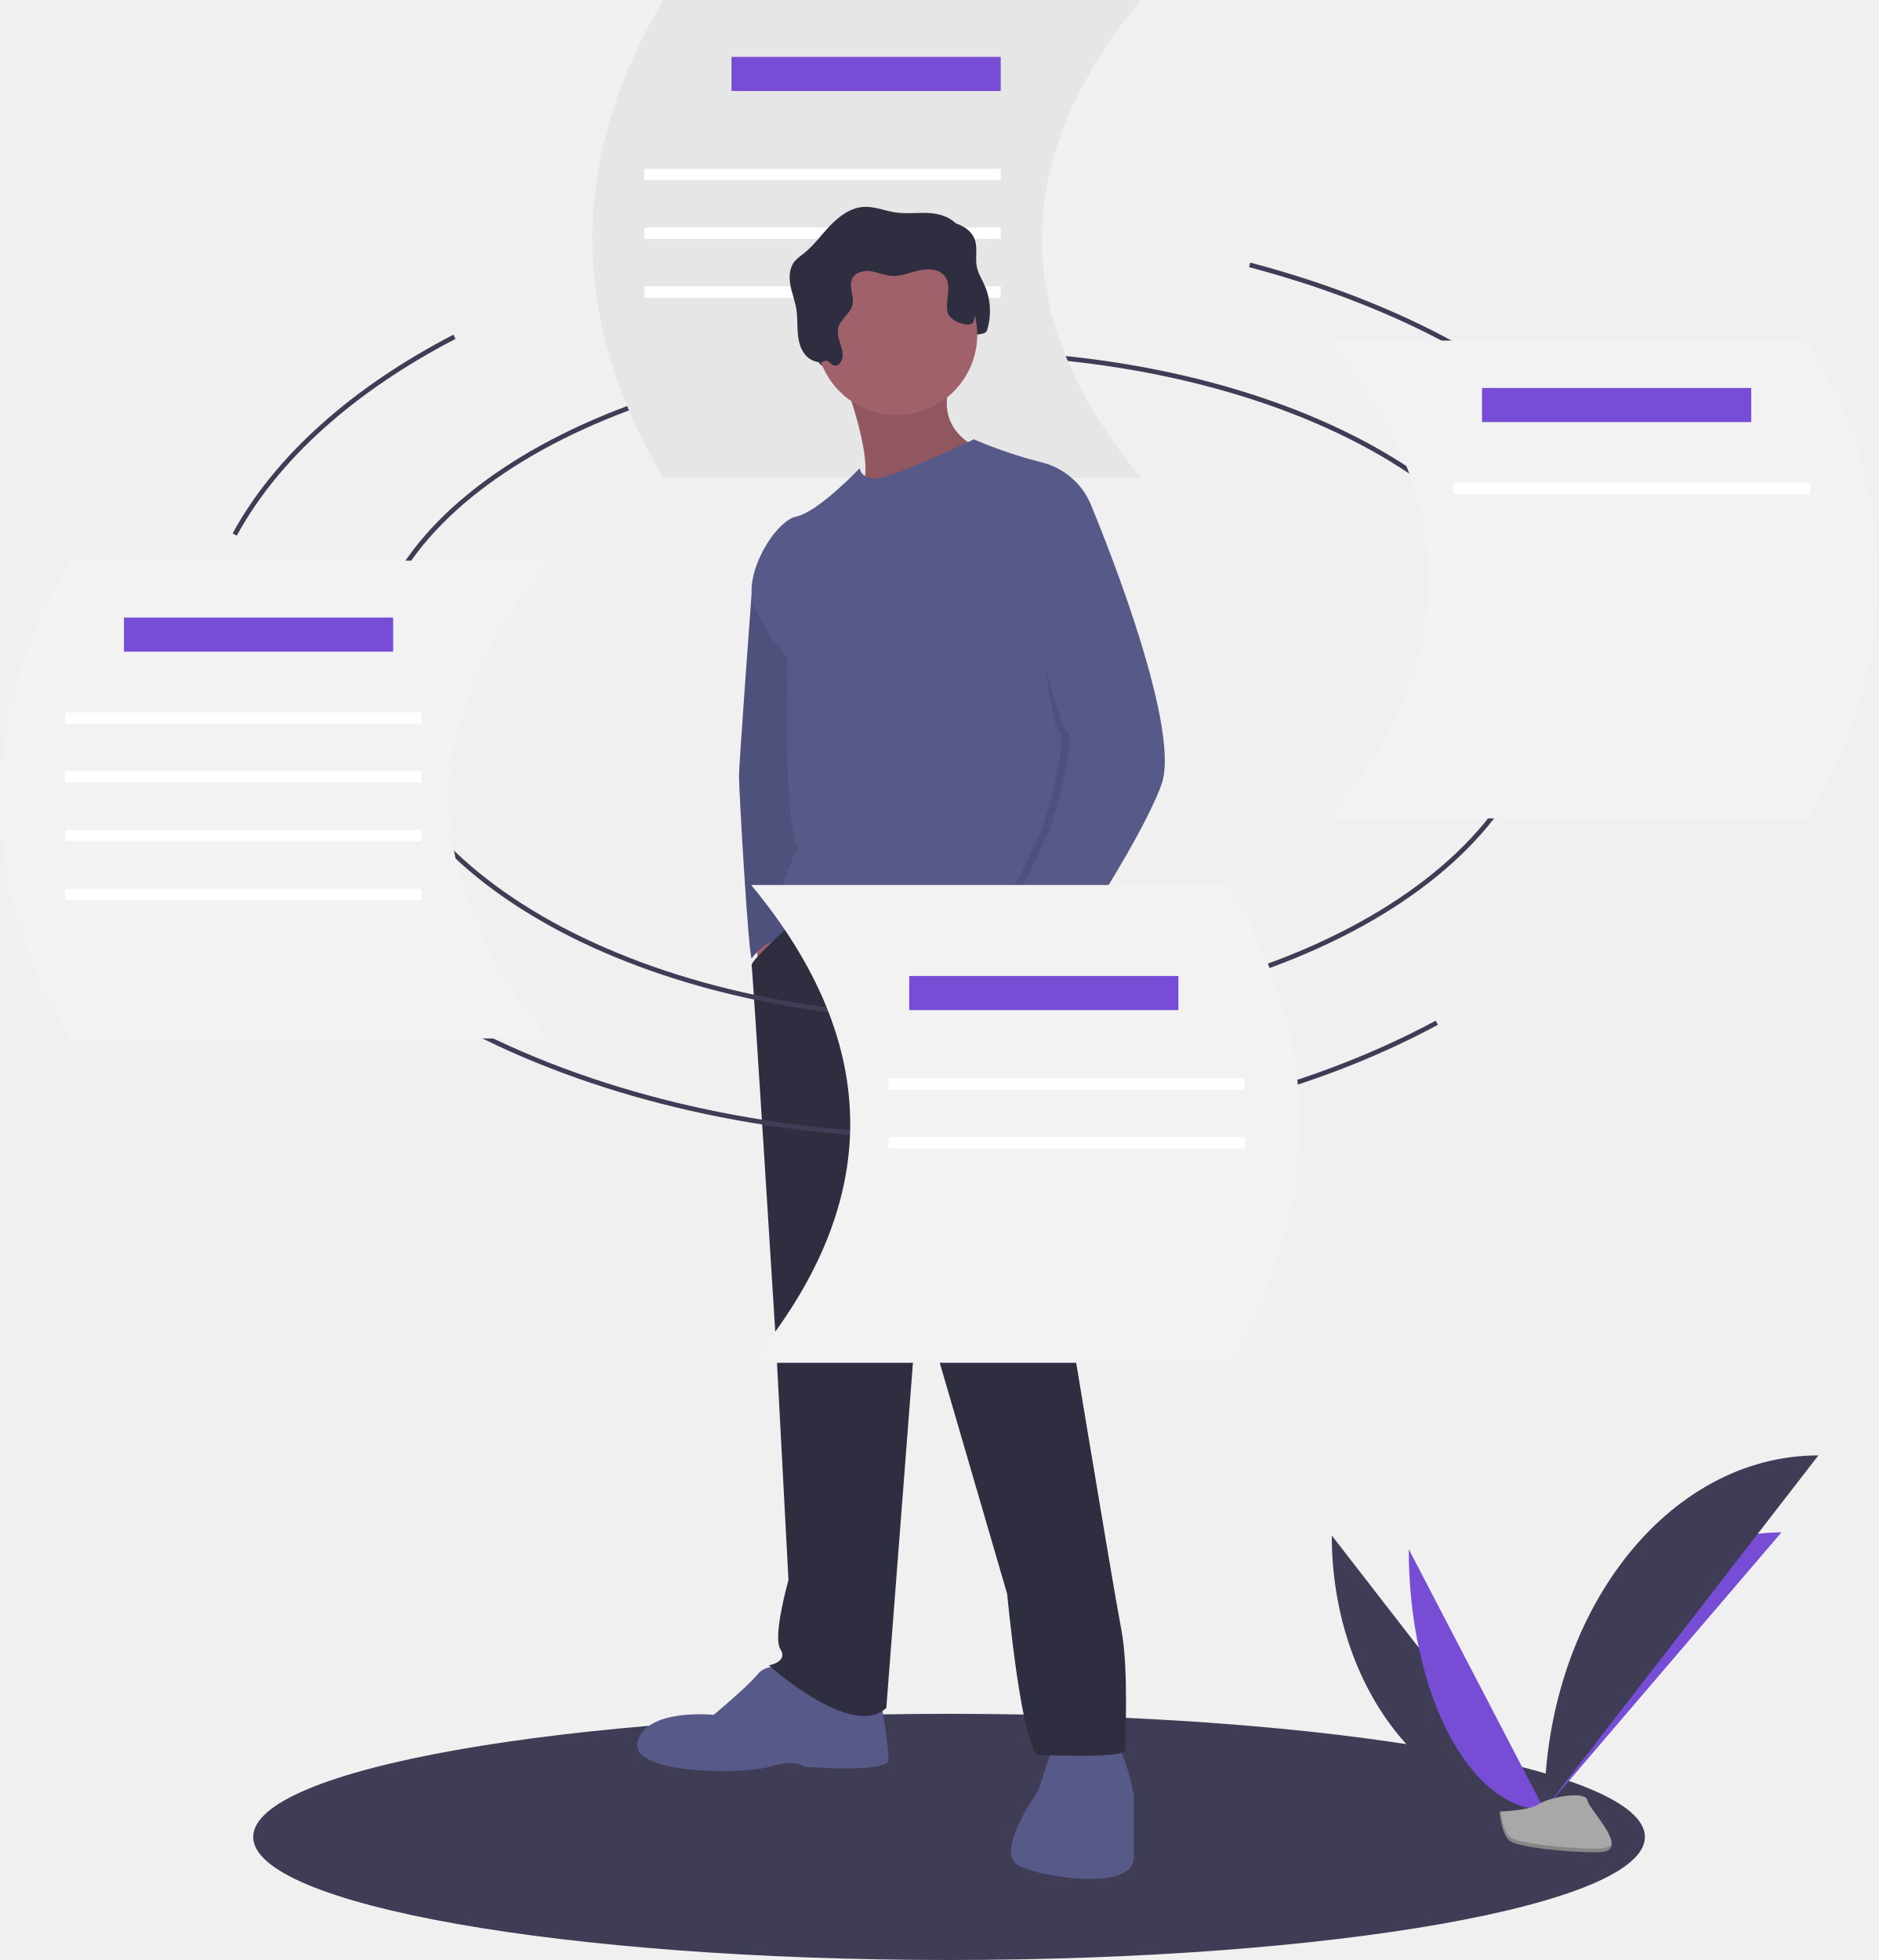
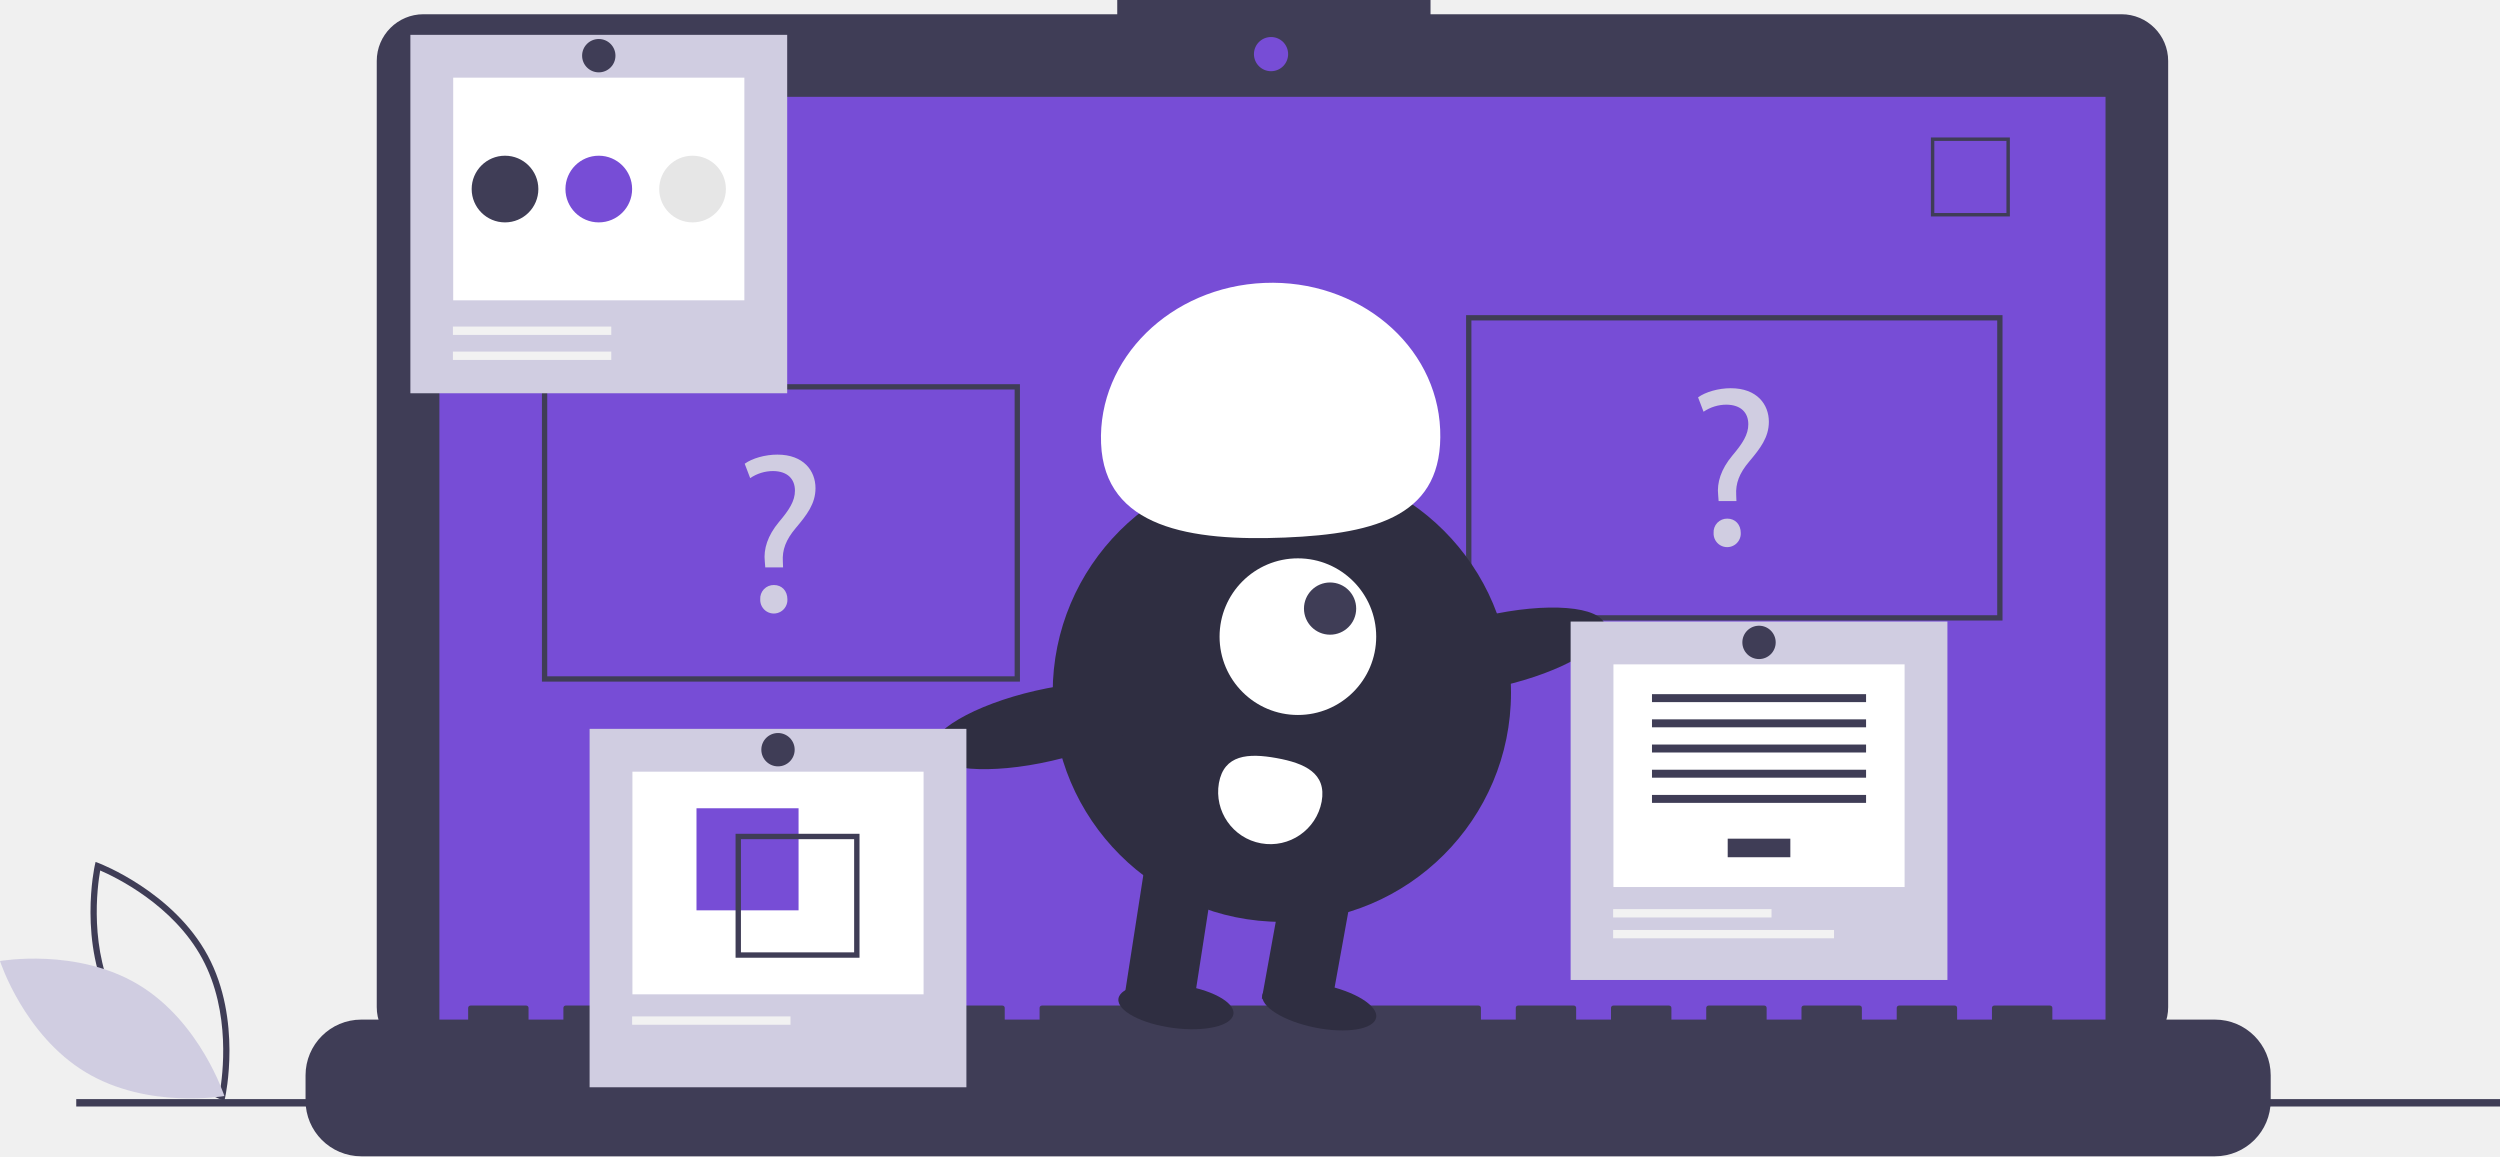
- <svg xmlns="http://www.w3.org/2000/svg" id="fbcb77b8-9057-4a89-9c31-e27c7eb0ed40" data-name="Layer 1" width="793.58" height="828" viewBox="0 0 793.58 828">
-   <ellipse cx="400.981" cy="776" rx="294" ry="52" fill="#3f3d56" />
-   <path d="M359.174,322.205c0-75.756,111.083-137.169,248.11-137.169s248.11,61.412,248.11,137.169" transform="translate(-203.2101 -36)" fill="none" stroke="#3f3d56" stroke-miterlimit="10" stroke-width="2" />
-   <path d="M685.298,237.851H483.447Q423.562,136.925,483.447,36H685.298Q601.565,136.925,685.298,237.851Z" transform="translate(-203.2101 -36)" fill="#e6e6e6" />
-   <rect x="309.072" y="24.03" width="113.741" height="14.418" fill="#774dd6" />
-   <rect x="272.227" y="71.289" width="150.587" height="4.806" fill="#fff" />
-   <rect x="272.227" y="96.119" width="150.587" height="4.806" fill="#fff" />
-   <rect x="272.227" y="120.95" width="150.587" height="4.806" fill="#fff" />
-   <path d="M765.887,684.659c0,64.016,40.16,115.817,89.791,115.817" transform="translate(-203.2101 -36)" fill="#3f3d56" />
-   <path d="M855.678,800.477c0-64.735,44.817-117.118,100.201-117.118" transform="translate(-203.2101 -36)" fill="#774dd6" />
-   <path d="M798.42,690.463c0,60.809,25.61,110.014,57.258,110.014" transform="translate(-203.2101 -36)" fill="#774dd6" />
-   <path d="M855.678,800.477c0-82.717,51.801-149.651,115.817-149.651" transform="translate(-203.2101 -36)" fill="#3f3d56" />
-   <path d="M836.788,801.293s12.734-.392,16.571-3.125,19.588-5.996,20.54-1.613,19.137,21.798,4.76,21.914-33.404-2.239-37.235-4.573S836.788,801.293,836.788,801.293Z" transform="translate(-203.2101 -36)" fill="#a8a8a8" />
-   <path d="M878.916,816.943c-14.376.116-33.404-2.239-37.235-4.573-2.917-1.777-4.079-8.153-4.468-11.094-.269.012-.425.017-.425.017s.807,10.27,4.637,12.603,22.858,4.689,37.235,4.572c4.15-.033,5.583-1.51,5.505-3.697C883.587,816.093,882.005,816.918,878.916,816.943Z" transform="translate(-203.2101 -36)" opacity="0.2" />
-   <path d="M561.04,193.682c1.169.536,2.575-.263,3.264-1.349,2.624-4.134-2.207-9.466-1.161-14.249.838-3.833,5.193-6.107,6.084-9.928.865-3.712-1.801-7.897.001-11.256,1.412-2.632,4.938-3.324,7.889-2.863s5.751,1.758,8.732,1.94c3.972.242,7.759-1.506,11.643-2.373s8.622-.527,10.907,2.731c2.934,4.184-.042,10.009.979,15.016.811,3.976,4.139,7.267,4.211,11.324.025,1.442-3.765.28-3.564,1.708s-1.59.171-.158.001a2.837,2.837,0,0,0,2.155-2.563c.17-1.189,2.405-1.586,2.38-2.787-.06-2.815,5.029-.917,5.868-3.605a27.261,27.261,0,0,0-1.114-19.017c-1.141-2.561-2.696-4.985-3.247-7.734-.748-3.733.429-7.74-.804-11.342-1.662-4.854-7.161-7.328-12.267-7.831s-10.294.397-15.371-.344c-4.548-.664-8.95-2.635-13.538-2.349-5.504.343-10.294,3.889-14.109,7.871s-7.052,8.562-11.385,11.973a22.329,22.329,0,0,0-3.651,3.143c-2.207,2.689-2.431,6.521-1.817,9.945s1.95,6.691,2.514,10.124c.53,3.226.367,6.522.595,9.784s.905,6.622,2.87,9.236a8.716,8.716,0,0,0,6.783,3.543c.918.021,1.694-.804,2.621-.589C559.508,192.11,560.011,193.21,561.04,193.682Z" transform="translate(-203.2101 -36)" fill="#2f2e41" />
-   <polygon points="318.546 394.707 321.95 415.619 328.759 406.378 324.868 392.275 318.546 394.707" fill="#a0616a" />
-   <path d="M526.133,272.651,520.773,286.777s-5.339,71.953-5.339,77.303,3.891,73.922,5.35,76.84c0,0,6.322-9.24,14.59-7.781s4.863-24.316,4.863-24.316l7.781-63.709-1.459-32.098Z" transform="translate(-203.2101 -36)" fill="#575a89" />
-   <path d="M526.133,272.651,520.773,286.777s-5.339,71.953-5.339,77.303,3.891,73.922,5.35,76.84c0,0,6.322-9.24,14.59-7.781s4.863-24.316,4.863-24.316l7.781-63.709-1.459-32.098Z" transform="translate(-203.2101 -36)" opacity="0.1" />
-   <path d="M559.203,194.838s16.049,40.851,6.809,48.633,51.551-13.131,51.551-13.131l-1.459-5.35s-19.939-7.781-10.213-30.152S559.203,194.838,559.203,194.838Z" transform="translate(-203.2101 -36)" fill="#a0616a" />
-   <path d="M559.203,194.838s16.049,40.851,6.809,48.633,51.551-13.131,51.551-13.131l-1.459-5.35s-19.939-7.781-10.213-30.152S559.203,194.838,559.203,194.838Z" transform="translate(-203.2101 -36)" opacity="0.1" />
-   <path d="M533.914,740.496s-6.809-1.945-10.699,2.918-18.48,17.021-18.48,17.021-28.207-2.918-32.098,11.185,44.256,14.103,55.928,10.699,14.103,0,14.103,0,35.988,2.918,35.988-2.918-3.404-25.775-3.404-25.775Z" transform="translate(-203.2101 -36)" fill="#575a89" />
-   <path d="M648.201,773.08l-6.322,19.453S622.912,818.795,633.611,824.145s48.633,10.699,48.633-3.404V793.992s-3.891-18.967-7.781-20.912S648.201,773.08,648.201,773.08Z" transform="translate(-203.2101 -36)" fill="#575a89" />
-   <path d="M540.802,423.591s-20.504,17.815-20.018,20.247S530.996,602.38,530.996,602.38L536.346,703.536s-6.809,23.83-3.404,29.18-4.863,6.809-4.863,6.809,35.015,31.611,49.605,17.994l13.617-176.536L628.748,709.372s6.322,68.086,13.617,68.086,36.961,1.459,36.474-2.432,1.459-33.557-1.945-51.064-26.262-156.111-26.262-156.111-1.965-118.822,3.151-129.928-2.665-22.778-2.665-22.778l-34.043-13.131-40.851,4.863Z" transform="translate(-203.2101 -36)" fill="#2f2e41" />
-   <circle cx="378.851" cy="141.331" r="34.043" fill="#a0616a" />
-   <path d="M664.736,250.766a30.537,30.537,0,0,0-21.398-19.453,188.628,188.628,0,0,1-28.693-9.727s-34.529,16.535-41.338,16.535-6.809-4.377-6.809-4.377-17.508,18.48-26.748,20.426-22.857,24.803-17.994,37.447A70.568,70.568,0,0,0,535.86,313.502s-1.945,68.086,4.377,80.73c0,0-15.562,29.666-.973,31.611s70.517-4.863,80.244,1.945,27.721-1.459,30.152,7.781,7.781,11.186,7.781,11.186,8.268-13.131,3.404-20.912S664.736,250.766,664.736,250.766Z" transform="translate(-203.2101 -36)" fill="#575a89" />
-   <path d="M628.748,433.625l-7.781,4.863s8.268,28.693,11.672,29.666S644.056,443.619,644.056,443.619Z" transform="translate(-203.2101 -36)" fill="#a0616a" />
-   <path d="M555.204,190.277c1.169.536,2.575-.263,3.264-1.349,2.624-4.134-2.207-9.466-1.161-14.249.838-3.833,5.193-6.107,6.084-9.928.865-3.712-1.801-7.897.001-11.256,1.412-2.632,4.938-3.324,7.889-2.863s5.751,1.758,8.732,1.94c3.972.242,7.759-1.506,11.643-2.373s8.622-.527,10.907,2.731c2.934,4.184-.042,10.009.979,15.015.811,3.976,10.053,6.766,10.892,4.078a27.261,27.261,0,0,0-1.114-19.017c-1.141-2.561-2.696-4.985-3.247-7.734-.748-3.733.429-7.74-.804-11.342-1.662-4.854-7.161-7.328-12.267-7.831s-10.294.397-15.371-.344c-4.548-.664-8.95-2.635-13.538-2.349-5.504.343-10.294,3.889-14.109,7.871s-7.052,8.562-11.385,11.973a22.329,22.329,0,0,0-3.651,3.143c-2.207,2.689-2.431,6.521-1.817,9.945s1.95,6.691,2.514,10.124c.53,3.226.367,6.522.595,9.784s.905,6.622,2.87,9.236a8.716,8.716,0,0,0,6.783,3.543c.918.021,1.694-.804,2.621-.589C553.672,188.706,554.176,189.806,555.204,190.277Z" transform="translate(-203.2101 -36)" fill="#2f2e41" />
-   <path d="M645.526,259.277l15.806-8.511s38.42,91.429,29.18,116.718-44.742,77.326-44.742,77.326-28.207-5.836-25.289-11.672,21.885-43.283,23.344-48.146,11.185-36.474,6.809-39.879S637.745,262.681,637.745,262.681Z" transform="translate(-203.2101 -36)" opacity="0.1" />
-   <path d="M645.283,245.416l19.453,5.35s38.42,91.429,29.18,116.718-44.742,77.326-44.742,77.326-28.207-5.836-25.289-11.672,21.885-43.283,23.344-48.146,11.186-36.474,6.809-39.879-25.289-87.539-25.289-87.539Z" transform="translate(-203.2101 -36)" fill="#575a89" />
-   <path d="M855.394,322.205c0,79.425-111.083,143.812-248.11,143.812s-248.11-64.387-248.11-143.812" transform="translate(-203.2101 -36)" fill="none" stroke="#3f3d56" stroke-miterlimit="10" stroke-width="2" />
-   <path d="M810.264,468.058c-55.459,29.911-127.823,48.011-206.981,48.011-75.897,0-145.547-16.639-200.04-44.374" transform="translate(-203.2101 -36)" fill="none" stroke="#3f3d56" stroke-miterlimit="10" stroke-width="2" />
-   <path d="M731.188,147.906c105.544,27.741,180.712,88.762,187.702,160.63" transform="translate(-203.2101 -36)" fill="none" stroke="#3f3d56" stroke-miterlimit="10" stroke-width="2" />
-   <path d="M302.373,261.823c17.784-32.686,50.271-61.45,92.836-83.549" transform="translate(-203.2101 -36)" fill="none" stroke="#3f3d56" stroke-miterlimit="10" stroke-width="2" />
-   <path d="M520.568,611.707H722.419q59.885-100.925,0-201.851H520.568Q604.301,510.781,520.568,611.707Z" transform="translate(-203.2101 -36)" fill="#f2f2f2" />
-   <rect x="384.146" y="412.304" width="113.741" height="14.418" fill="#774dd6" />
-   <rect x="375.335" y="455.558" width="150.587" height="4.806" fill="#fff" />
-   <rect x="375.335" y="480.388" width="150.587" height="4.806" fill="#fff" />
-   <path d="M435.003,474.7H233.152q-59.885-100.925,0-201.851H435.003Q351.27,373.774,435.003,474.7Z" transform="translate(-203.2101 -36)" fill="#f2f2f2" />
-   <rect x="52.37" y="260.879" width="113.741" height="14.418" fill="#774dd6" />
-   <rect x="27.539" y="300.928" width="150.587" height="4.806" fill="#fff" />
-   <rect x="27.539" y="325.759" width="150.587" height="4.806" fill="#fff" />
-   <rect x="27.539" y="350.59" width="150.587" height="4.806" fill="#fff" />
-   <rect x="27.539" y="375.421" width="150.587" height="4.806" fill="#fff" />
-   <path d="M764.997,381.72H966.848q59.885-100.925,0-201.851H764.997Q848.73,280.795,764.997,381.72Z" transform="translate(-203.2101 -36)" fill="#f2f2f2" />
-   <rect x="626.172" y="163.894" width="113.741" height="14.418" fill="#774dd6" />
-   <rect x="614.157" y="203.944" width="150.587" height="4.806" fill="#fff" />
+ <svg xmlns="http://www.w3.org/2000/svg" id="e18ebc6e-17e0-463f-bef8-5e03a9b69a2f" data-name="Layer 1" width="941.404" height="435.42" viewBox="0 0 941.404 435.42">
+   <path d="M213.791,646.813l-1.267-.475c-.278-.105-27.993-10.723-40.975-34.799-12.983-24.077-6.626-53.067-6.56-53.356l.299-1.32,1.267.475c.278.105,27.992,10.723,40.975,34.799,12.983,24.077,6.626,53.067,6.56,53.356Zm-40.163-36.395c10.976,20.357,32.877,30.791,38.426,33.174,1.055-5.947,4.364-29.997-6.603-50.334-10.965-20.335-32.874-30.786-38.426-33.174C165.97,566.035,162.662,590.082,173.628,610.418Z" transform="translate(-129.2979 -232.2899)" fill="#3f3d56" />
+   <path d="M181.471,603.093c23.331,14.037,32.317,41.918,32.317,41.918s-28.842,5.123-52.173-8.914-32.317-41.918-32.317-41.918S158.14,589.057,181.471,603.093Z" transform="translate(-129.2979 -232.2899)" fill="#d0cde1" />
+   <path d="M928.148,237.652H667.979v-5.362h-117.971v5.362H288.766a17.599,17.599,0,0,0-17.599,17.599V611.503a17.599,17.599,0,0,0,17.599,17.599H928.148A17.599,17.599,0,0,0,945.747,611.503V255.251A17.599,17.599,0,0,0,928.148,237.652Z" transform="translate(-129.2979 -232.2899)" fill="#3f3d56" />
+   <rect x="165.464" y="36.464" width="627.391" height="353.913" fill="#774dd6" />
+   <circle cx="478.623" cy="20.377" r="6.435" fill="#774dd6" />
+   <path d="M886.136,313.797h-29.74V284.057h29.74Zm-28.447-1.293h27.154V285.35H857.689Z" transform="translate(-129.2979 -232.2899)" fill="#3f3d56" />
+   <path d="M963.363,616.232H902.133v-4.412a.875.875,0,0,0-.875-.875H880.266a.875.875,0,0,0-.875.875v4.412H866.271v-4.412a.875.875,0,0,0-.875-.875H844.403a.875.875,0,0,0-.875.875v4.412H830.408v-4.412a.875.875,0,0,0-.875-.875H808.54a.875.875,0,0,0-.875.875v4.412H794.545v-4.412a.875.875,0,0,0-.875-.875H772.677a.875.875,0,0,0-.875.875v4.412H758.682v-4.412a.875.875,0,0,0-.875-.875h-20.993a.875.875,0,0,0-.875.875v4.412H722.819v-4.412a.875.875,0,0,0-.875-.875H700.951a.875.875,0,0,0-.875.875v4.412H686.956v-4.412a.875.875,0,0,0-.875-.875H521.637a.875.875,0,0,0-.875.875v4.412H507.642v-4.412a.875.875,0,0,0-.875-.875H485.774a.875.875,0,0,0-.875.875v4.412H471.779v-4.412a.875.875,0,0,0-.875-.875H449.911a.875.875,0,0,0-.875.875v4.412H435.916v-4.412a.875.875,0,0,0-.875-.875H414.048a.875.875,0,0,0-.875.875v4.412H400.053v-4.412a.875.875,0,0,0-.875-.875H378.185a.875.875,0,0,0-.875.875v4.412H364.19v-4.412a.875.875,0,0,0-.875-.875H342.323a.875.875,0,0,0-.875.875v4.412H328.327v-4.412a.875.875,0,0,0-.875-.875h-20.993a.875.875,0,0,0-.875.875v4.412h-40.236a20.993,20.993,0,0,0-20.993,20.993v9.492a20.993,20.993,0,0,0,20.993,20.993H963.363a20.993,20.993,0,0,0,20.993-20.993v-9.492A20.993,20.993,0,0,0,963.363,616.232Z" transform="translate(-129.2979 -232.2899)" fill="#3f3d56" />
+   <rect x="28.711" y="413.883" width="912.693" height="2.785" fill="#3f3d56" />
+   <path d="M883.37,465.961h-202v-115h202Zm-200-2h198v-111h-198Z" transform="translate(-129.2979 -232.2899)" fill="#3f3d56" />
+   <path d="M513.37,488.961h-180v-112h180Zm-178-2h176v-108h-176Z" transform="translate(-129.2979 -232.2899)" fill="#3f3d56" />
+   <path d="M417.464,445.961l-.172-2.236c-.516-4.644,1.032-9.718,5.332-14.877,3.87-4.559,6.02-7.912,6.02-11.782,0-4.386-2.752-7.31-8.17-7.396a15.28,15.28,0,0,0-8.686,2.666l-2.064-5.418c2.838-2.064,7.74-3.44,12.298-3.44,9.89,0,14.362,6.106,14.362,12.642,0,5.849-3.268,10.062-7.396,14.964-3.784,4.472-5.16,8.256-4.902,12.642l.086,2.236Zm-1.892,12.04a5.084,5.084,0,0,1,5.16-5.418c3.01,0,5.074,2.235,5.074,5.418a5.121,5.121,0,1,1-10.234,0Z" transform="translate(-129.2979 -232.2899)" fill="#d0cde1" />
+   <path d="M776.464,420.961l-.172-2.236c-.516-4.644,1.032-9.718,5.332-14.877,3.87-4.559,6.02-7.912,6.02-11.782,0-4.386-2.752-7.31-8.17-7.396a15.28,15.28,0,0,0-8.686,2.666l-2.064-5.418c2.838-2.064,7.74-3.44,12.298-3.44,9.89,0,14.362,6.106,14.362,12.642,0,5.849-3.268,10.062-7.396,14.964-3.784,4.472-5.16,8.256-4.902,12.642l.086,2.236Zm-1.892,12.04a5.084,5.084,0,0,1,5.16-5.418c3.01,0,5.074,2.235,5.074,5.418a5.121,5.121,0,1,1-10.234,0Z" transform="translate(-129.2979 -232.2899)" fill="#d0cde1" />
+   <circle cx="482.693" cy="260.849" r="86.292" fill="#2f2e41" />
+   <polygon points="449.365 379.018 423.568 374.348 431.935 320.484 457.731 325.154 449.365 379.018" fill="#2f2e41" />
+   <rect x="608.432" y="564.073" width="26.215" height="46.969" transform="translate(-14.69358 -333.6098) rotate(10.26106)" fill="#2f2e41" />
+   <ellipse cx="626.082" cy="611.196" rx="8.192" ry="21.846" transform="translate(-226.2152 871.6648) rotate(-78.58697)" fill="#2f2e41" />
+   <ellipse cx="572.111" cy="611.257" rx="8.192" ry="21.846" transform="translate(-238.2839 865.8482) rotate(-82.4537)" fill="#2f2e41" />
+   <circle cx="488.734" cy="239.741" r="29.492" fill="#fff" />
+   <circle cx="500.856" cy="229.17" r="9.831" fill="#3f3d56" />
+   <path d="M543.919,399.262c-1.298-31.947,26.236-59.006,61.498-60.438s64.899,23.304,66.197,55.251-23.214,39.205-58.476,40.638S545.216,431.209,543.919,399.262Z" transform="translate(-129.2979 -232.2899)" fill="#fff" />
+   <ellipse cx="691.67" cy="477.418" rx="43.146" ry="13.545" transform="translate(-218.4794 -65.68735) rotate(-12.9101)" fill="#2f2e41" />
+   <ellipse cx="522.282" cy="505.587" rx="43.146" ry="13.545" transform="translate(-229.0548 -102.8204) rotate(-12.9101)" fill="#2f2e41" />
+   <path d="M588.291,527.145A19.662,19.662,0,0,0,626.985,534.15c1.934-10.685-6.327-14.466-17.012-16.4S590.225,516.46,588.291,527.145Z" transform="translate(-129.2979 -232.2899)" fill="#fff" />
+   <rect x="154.535" y="13.122" width="141.887" height="134.967" fill="#d0cde1" />
+   <rect x="170.658" y="29.246" width="109.64" height="83.842" fill="#fff" />
+   <rect x="170.55" y="122.979" width="59.637" height="3.139" fill="#f2f2f2" />
+   <rect x="170.55" y="132.396" width="59.637" height="3.139" fill="#f2f2f2" />
+   <circle cx="190.167" cy="71.19" r="12.555" fill="#3f3d56" />
+   <circle cx="225.478" cy="71.19" r="12.555" fill="#774dd6" />
+   <circle cx="260.789" cy="71.19" r="12.555" fill="#e6e6e6" />
+   <circle cx="225.478" cy="20.969" r="6.278" fill="#3f3d56" />
+   <rect x="222.022" y="274.459" width="141.887" height="134.967" fill="#d0cde1" />
+   <rect x="238.146" y="290.582" width="109.64" height="83.842" fill="#fff" />
+   <rect x="262.272" y="304.361" width="38.437" height="38.437" fill="#774dd6" />
+   <path d="M406.284,546.262V592.936h46.674V546.262Zm44.649,44.649H408.308V548.287H450.933Z" transform="translate(-129.2979 -232.2899)" fill="#3f3d56" />
+   <rect x="238.037" y="382.747" width="59.637" height="3.139" fill="#f2f2f2" />
+   <circle cx="292.966" cy="282.306" r="6.278" fill="#3f3d56" />
+   <rect x="591.437" y="234.053" width="141.887" height="134.967" fill="#d0cde1" />
+   <rect x="607.56" y="250.176" width="109.64" height="83.842" fill="#fff" />
+   <rect x="650.587" y="315.812" width="23.587" height="6.99" fill="#3f3d56" />
+   <rect x="622.072" y="261.393" width="80.617" height="2.996" fill="#3f3d56" />
+   <rect x="622.072" y="270.879" width="80.617" height="2.996" fill="#3f3d56" />
+   <rect x="622.072" y="280.365" width="80.617" height="2.996" fill="#3f3d56" />
+   <rect x="622.072" y="289.851" width="80.617" height="2.996" fill="#3f3d56" />
+   <rect x="622.072" y="299.337" width="80.617" height="2.996" fill="#3f3d56" />
+   <rect x="607.451" y="342.341" width="59.637" height="3.139" fill="#f2f2f2" />
+   <rect x="607.451" y="350.187" width="83.178" height="3.139" fill="#f2f2f2" />
+   <circle cx="662.38" cy="241.9" r="6.278" fill="#3f3d56" />
</svg>
